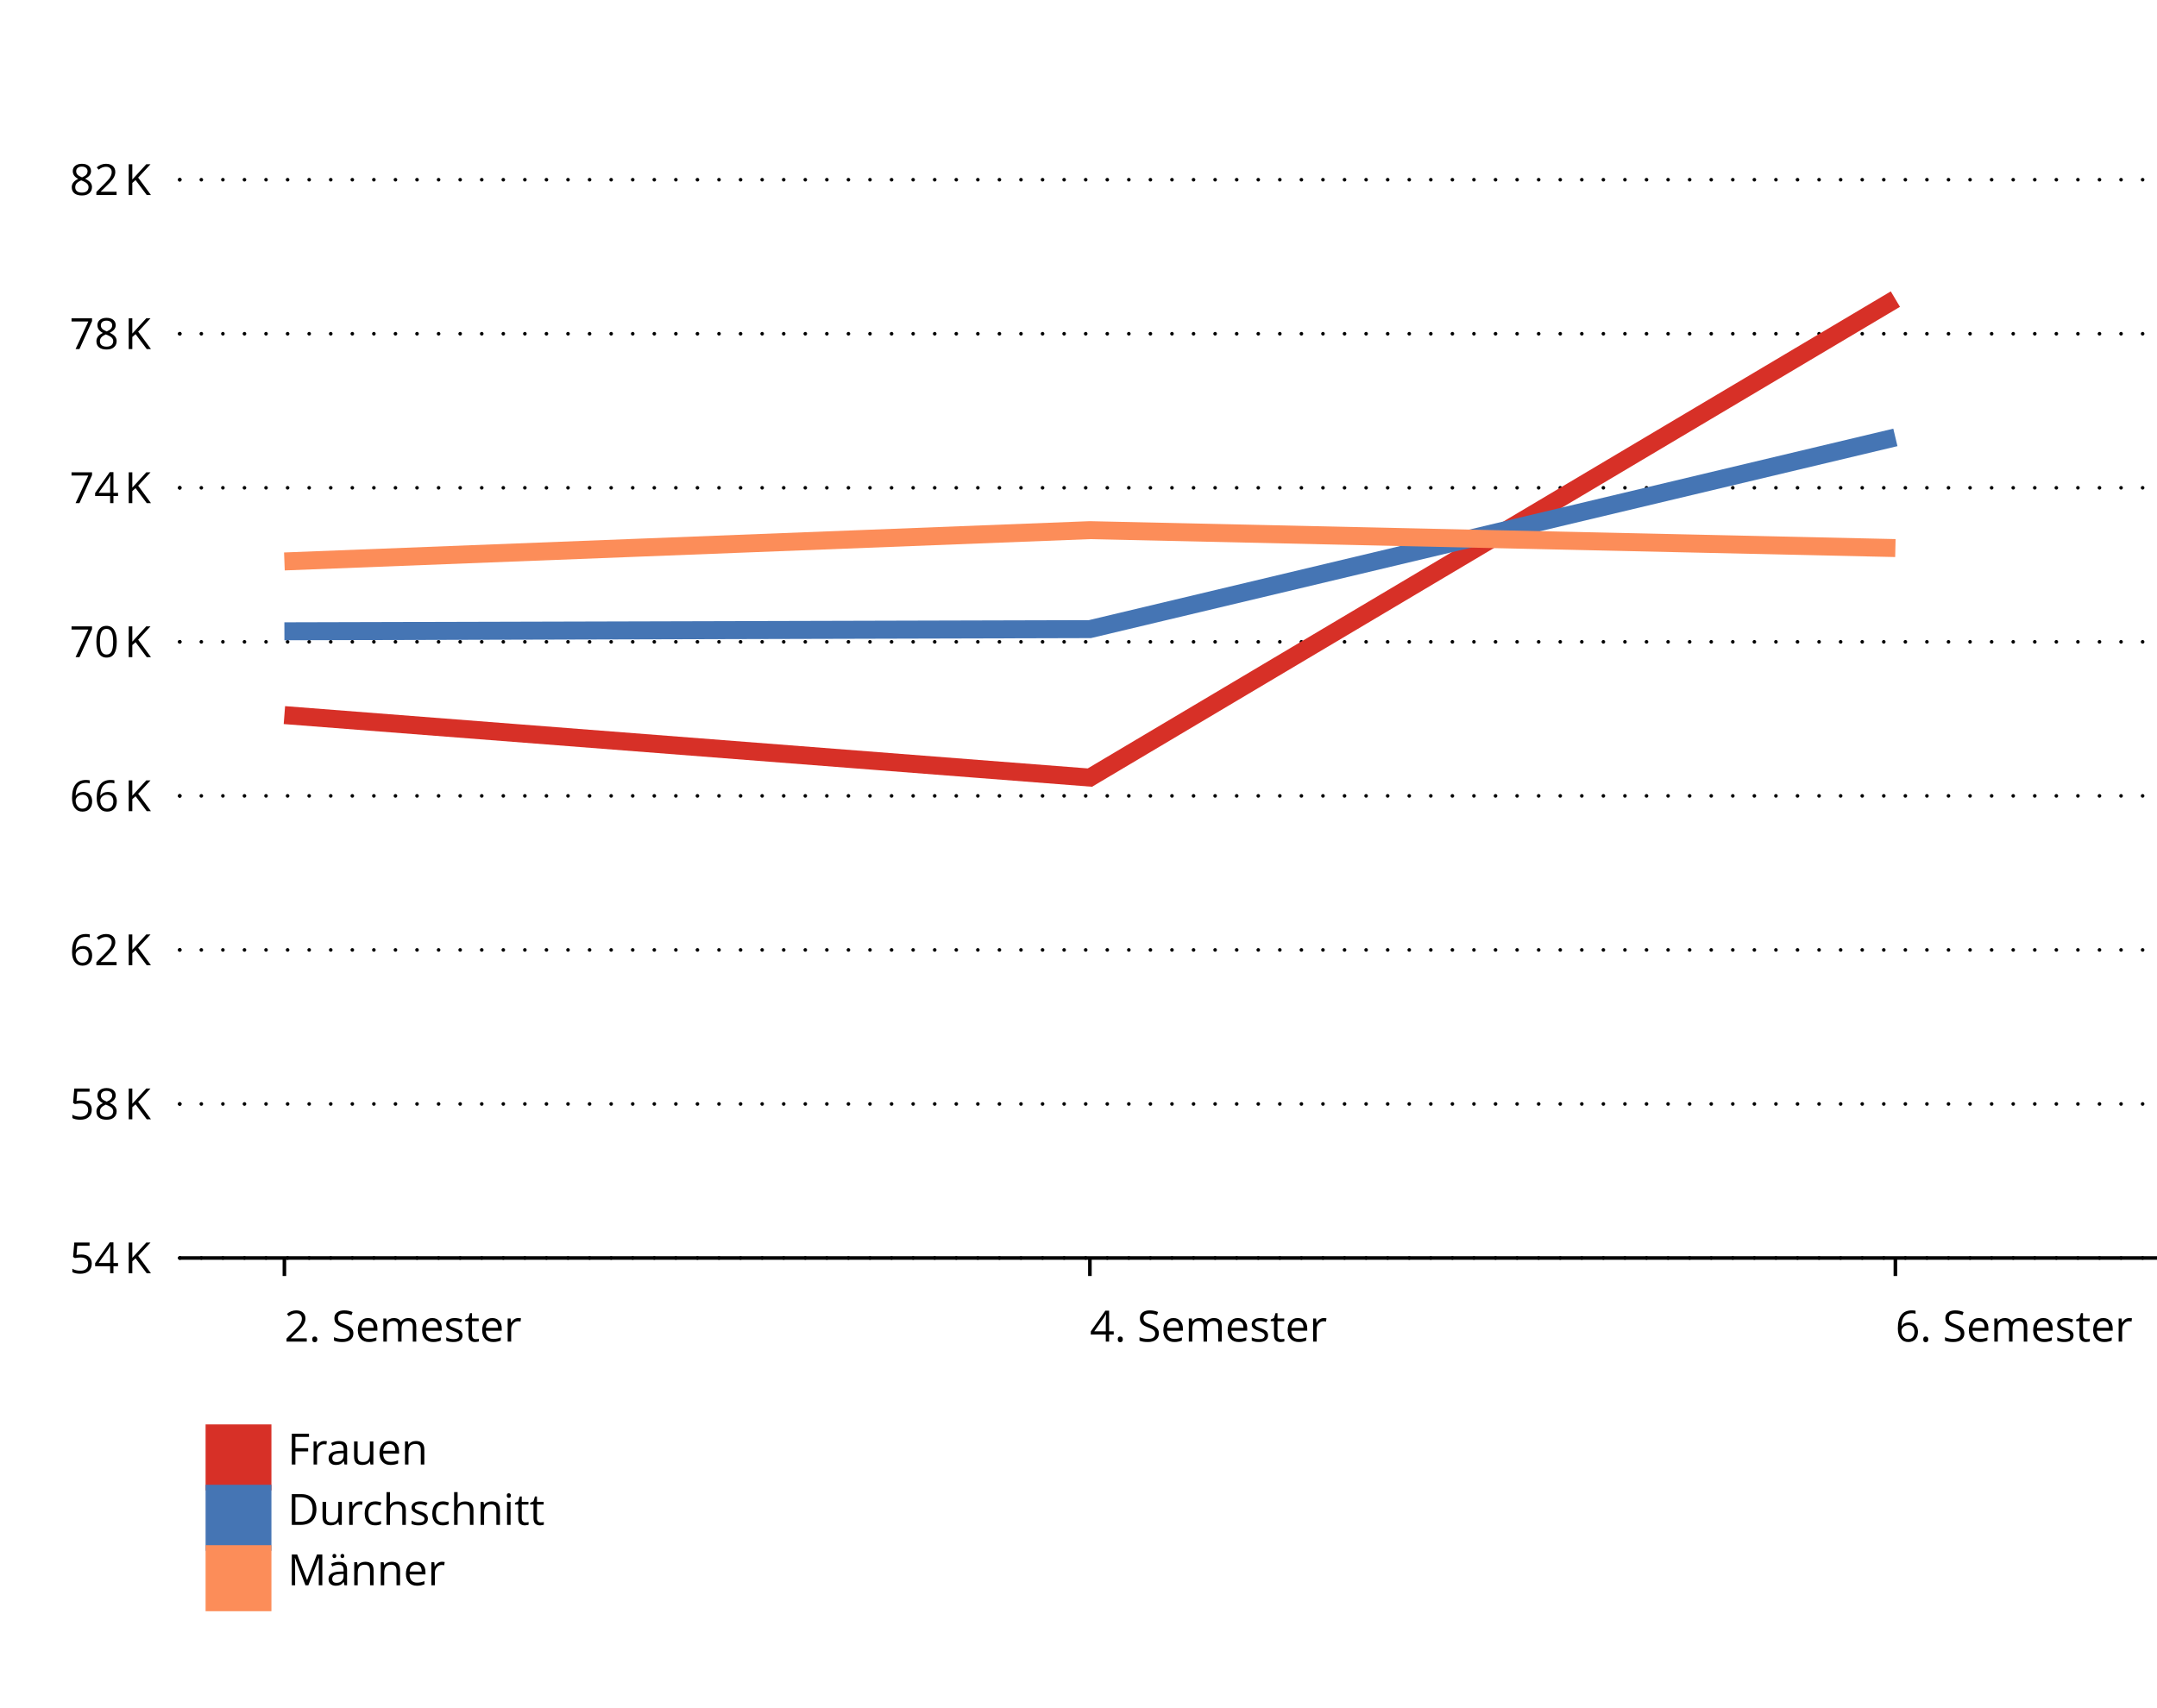
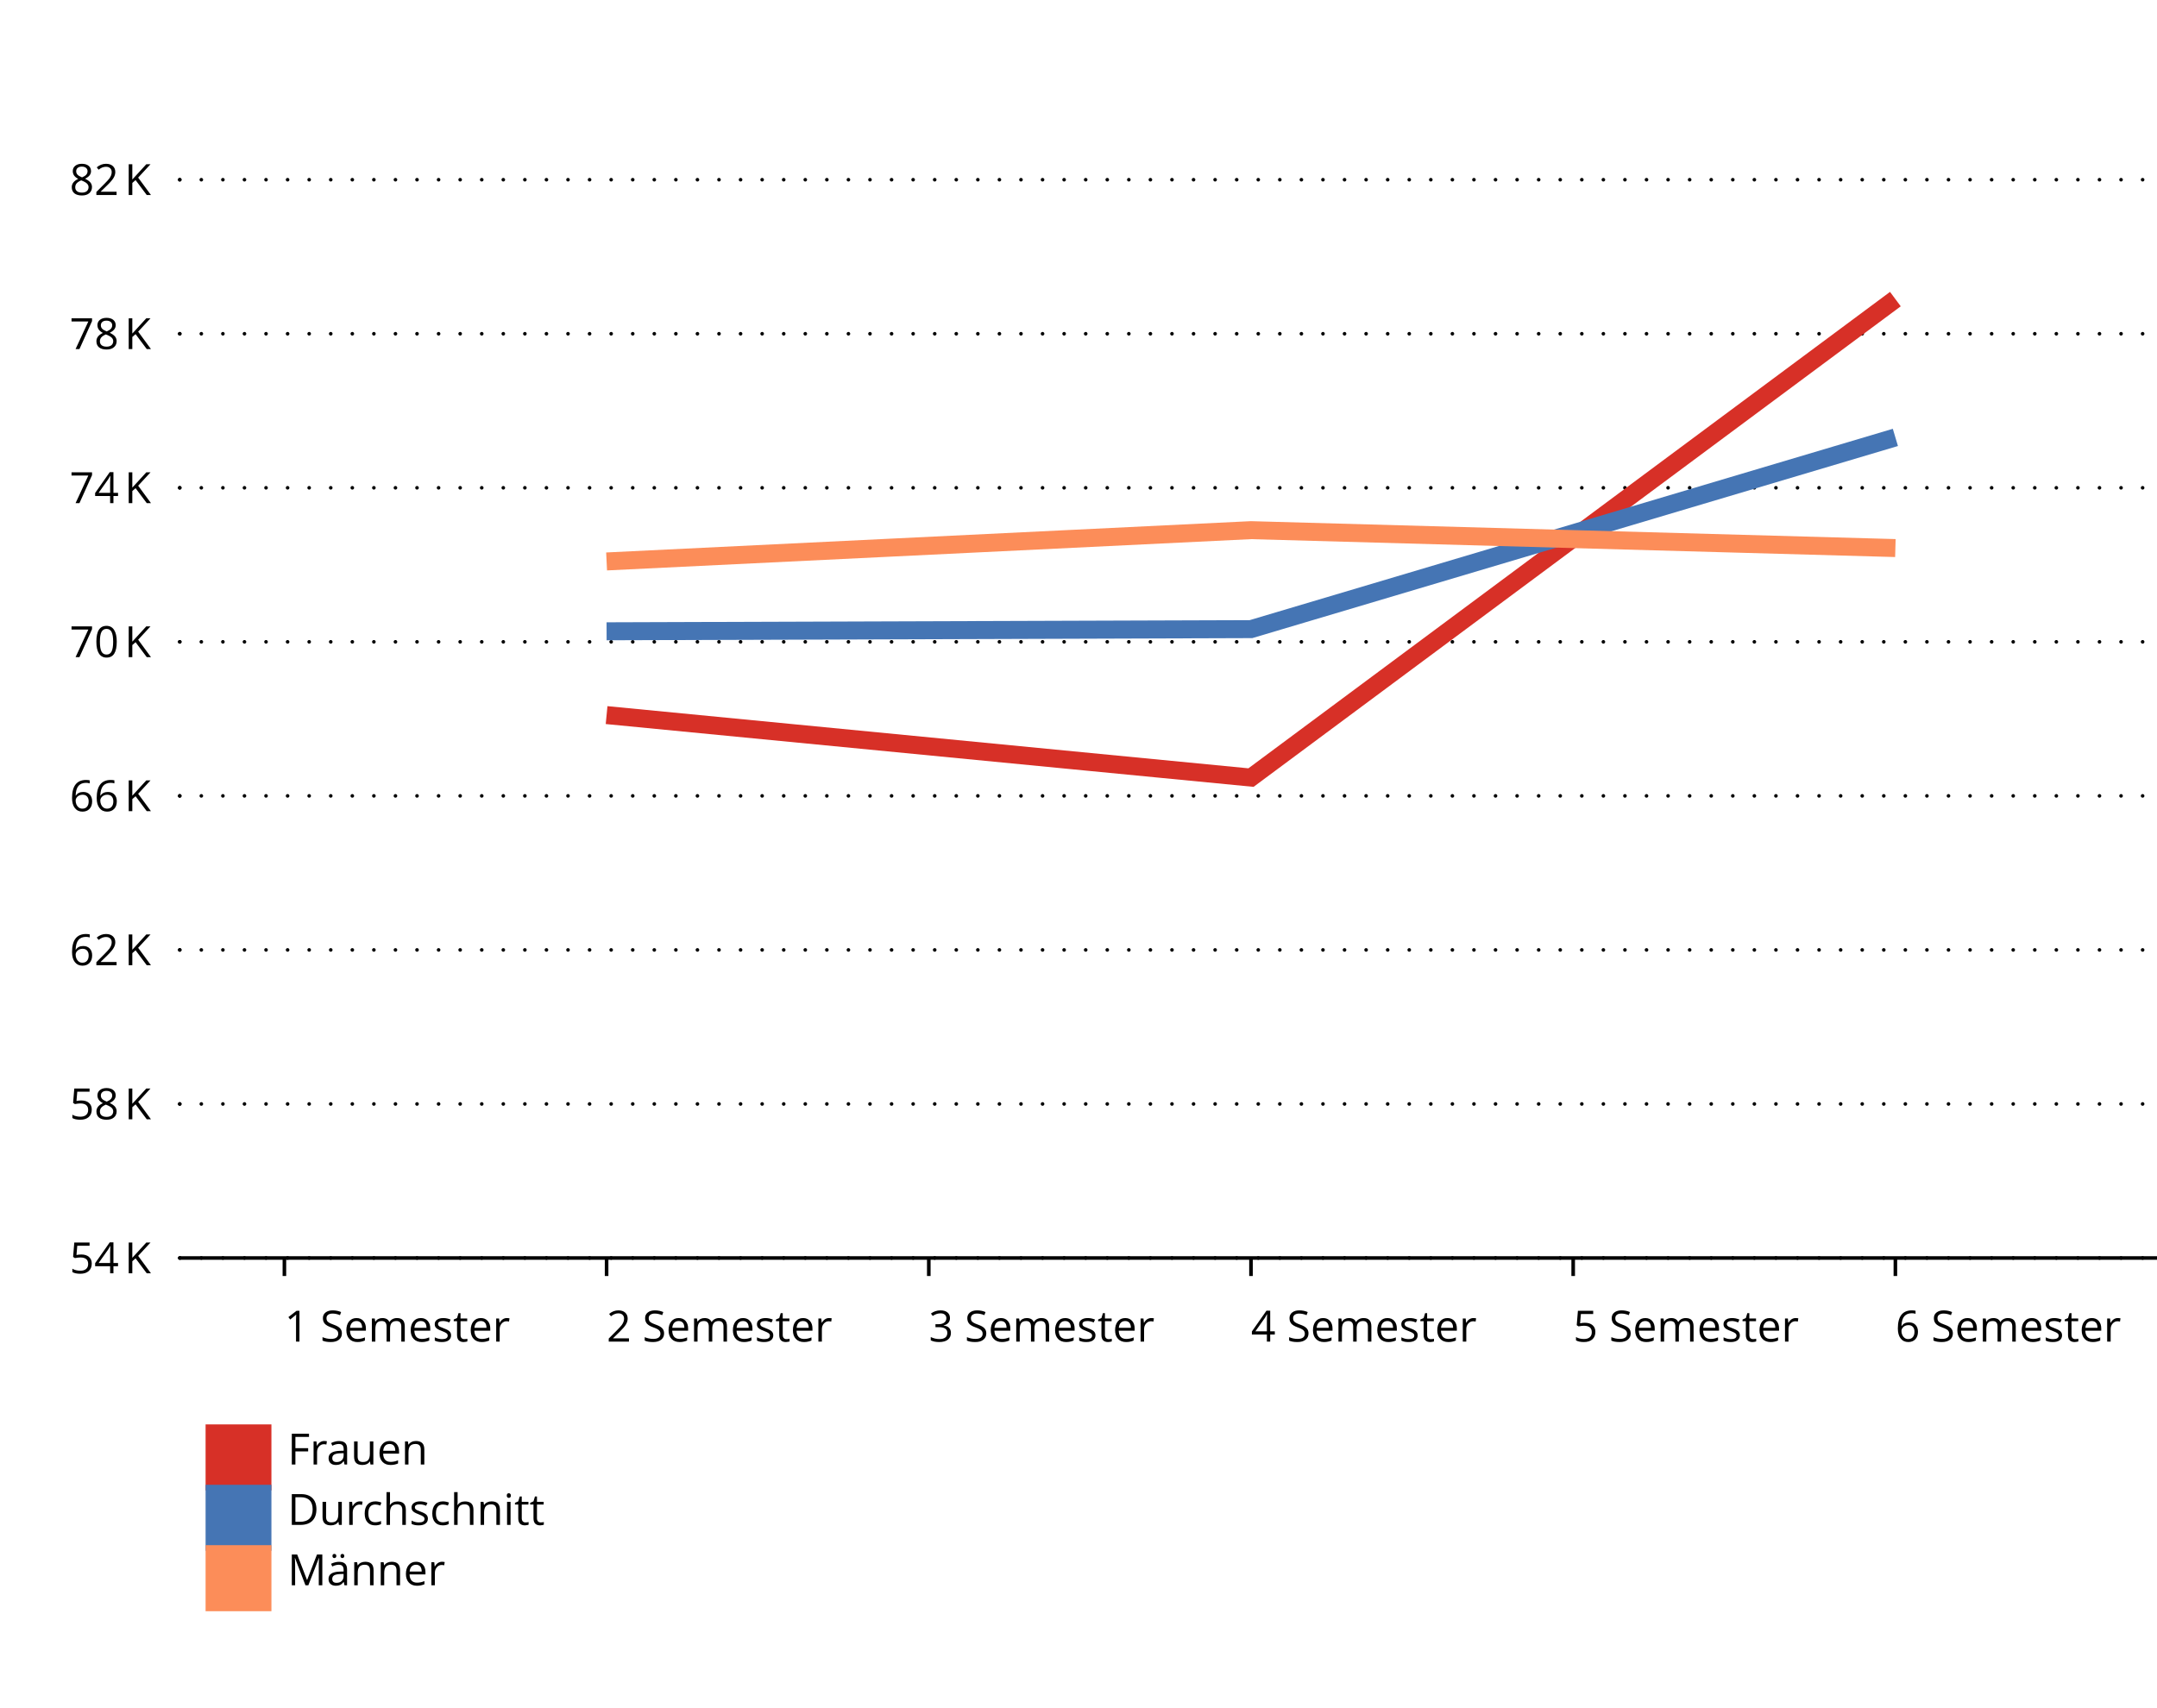
<svg xmlns="http://www.w3.org/2000/svg" viewBox="0 0 600 475" style="pointer-events:all;width:100%;height:100%">
  <g>
    <g role="presentation">
      <line x1="50" x2="600" y1="350" y2="350" style="stroke:#000000;fill:transparent;stroke-width:1;stroke-linecap:butt;stroke-linejoin:round" role="presentation" shape-rendering="auto" vector-effect="non-scaling-stroke" />
      <g role="presentation">
        <line x1="79.109" x2="79.109" y1="350" y2="50" style="stroke:transparent;fill:none;stroke-width:1;stroke-linecap:round;stroke-linejoin:round;pointer-events:visible" role="presentation" shape-rendering="auto" vector-effect="non-scaling-stroke" />
        <line x1="79.109" x2="79.109" y1="350" y2="355" style="stroke:#000000;fill:transparent;size:5px;stroke-width:1;stroke-linecap:butt;stroke-linejoin:round" role="presentation" shape-rendering="auto" vector-effect="non-scaling-stroke" />
        <text direction="inherit" x="79.109" dx="0" y="363" dy="10.26">
-           <tspan x="79.109" dx="0" text-anchor="start" style="text-anchor:start;font-family:'Open Sans', 'Helvetica Neue', Helvetica, sans-serif;font-size:12px;letter-spacing:normal;padding:8px;fill:#000000;stroke:transparent;stroke-width:0">2. Semester</tspan>
+           <tspan x="79.109" dx="0" text-anchor="start" style="text-anchor:start;font-family:'Open Sans', 'Helvetica Neue', Helvetica, sans-serif;font-size:12px;letter-spacing:normal;padding:8px;fill:#000000;stroke:transparent;stroke-width:0">1 Semester</tspan>
        </text>
      </g>
      <g role="presentation">
-         <line x1="303.168" x2="303.168" y1="350" y2="50" style="stroke:transparent;fill:none;stroke-width:1;stroke-linecap:round;stroke-linejoin:round;pointer-events:visible" role="presentation" shape-rendering="auto" vector-effect="non-scaling-stroke" />
-         <line x1="303.168" x2="303.168" y1="350" y2="355" style="stroke:#000000;fill:transparent;size:5px;stroke-width:1;stroke-linecap:butt;stroke-linejoin:round" role="presentation" shape-rendering="auto" vector-effect="non-scaling-stroke" />
-         <text direction="inherit" x="303.168" dx="0" y="363" dy="10.26">
-           <tspan x="303.168" dx="0" text-anchor="start" style="text-anchor:start;font-family:'Open Sans', 'Helvetica Neue', Helvetica, sans-serif;font-size:12px;letter-spacing:normal;padding:8px;fill:#000000;stroke:transparent;stroke-width:0">4. Semester</tspan>
+         <line x1="168.733" x2="168.733" y1="350" y2="50" style="stroke:transparent;fill:none;stroke-width:1;stroke-linecap:round;stroke-linejoin:round;pointer-events:visible" role="presentation" shape-rendering="auto" vector-effect="non-scaling-stroke" />
+         <line x1="168.733" x2="168.733" y1="350" y2="355" style="stroke:#000000;fill:transparent;size:5px;stroke-width:1;stroke-linecap:butt;stroke-linejoin:round" role="presentation" shape-rendering="auto" vector-effect="non-scaling-stroke" />
+         <text direction="inherit" x="168.733" dx="0" y="363" dy="10.26">
+           <tspan x="168.733" dx="0" text-anchor="start" style="text-anchor:start;font-family:'Open Sans', 'Helvetica Neue', Helvetica, sans-serif;font-size:12px;letter-spacing:normal;padding:8px;fill:#000000;stroke:transparent;stroke-width:0">2 Semester</tspan>
+         </text>
+       </g>
+       <g role="presentation">
+         <line x1="258.356" x2="258.356" y1="350" y2="50" style="stroke:transparent;fill:none;stroke-width:1;stroke-linecap:round;stroke-linejoin:round;pointer-events:visible" role="presentation" shape-rendering="auto" vector-effect="non-scaling-stroke" />
+         <line x1="258.356" x2="258.356" y1="350" y2="355" style="stroke:#000000;fill:transparent;size:5px;stroke-width:1;stroke-linecap:butt;stroke-linejoin:round" role="presentation" shape-rendering="auto" vector-effect="non-scaling-stroke" />
+         <text direction="inherit" x="258.356" dx="0" y="363" dy="10.26">
+           <tspan x="258.356" dx="0" text-anchor="start" style="text-anchor:start;font-family:'Open Sans', 'Helvetica Neue', Helvetica, sans-serif;font-size:12px;letter-spacing:normal;padding:8px;fill:#000000;stroke:transparent;stroke-width:0">3 Semester</tspan>
+         </text>
+       </g>
+       <g role="presentation">
+         <line x1="347.98" x2="347.98" y1="350" y2="50" style="stroke:transparent;fill:none;stroke-width:1;stroke-linecap:round;stroke-linejoin:round;pointer-events:visible" role="presentation" shape-rendering="auto" vector-effect="non-scaling-stroke" />
+         <line x1="347.98" x2="347.98" y1="350" y2="355" style="stroke:#000000;fill:transparent;size:5px;stroke-width:1;stroke-linecap:butt;stroke-linejoin:round" role="presentation" shape-rendering="auto" vector-effect="non-scaling-stroke" />
+         <text direction="inherit" x="347.98" dx="0" y="363" dy="10.26">
+           <tspan x="347.98" dx="0" text-anchor="start" style="text-anchor:start;font-family:'Open Sans', 'Helvetica Neue', Helvetica, sans-serif;font-size:12px;letter-spacing:normal;padding:8px;fill:#000000;stroke:transparent;stroke-width:0">4 Semester</tspan>
+         </text>
+       </g>
+       <g role="presentation">
+         <line x1="437.604" x2="437.604" y1="350" y2="50" style="stroke:transparent;fill:none;stroke-width:1;stroke-linecap:round;stroke-linejoin:round;pointer-events:visible" role="presentation" shape-rendering="auto" vector-effect="non-scaling-stroke" />
+         <line x1="437.604" x2="437.604" y1="350" y2="355" style="stroke:#000000;fill:transparent;size:5px;stroke-width:1;stroke-linecap:butt;stroke-linejoin:round" role="presentation" shape-rendering="auto" vector-effect="non-scaling-stroke" />
+         <text direction="inherit" x="437.604" dx="0" y="363" dy="10.26">
+           <tspan x="437.604" dx="0" text-anchor="start" style="text-anchor:start;font-family:'Open Sans', 'Helvetica Neue', Helvetica, sans-serif;font-size:12px;letter-spacing:normal;padding:8px;fill:#000000;stroke:transparent;stroke-width:0">5 Semester</tspan>
        </text>
      </g>
      <g role="presentation">
        <line x1="527.227" x2="527.227" y1="350" y2="50" style="stroke:transparent;fill:none;stroke-width:1;stroke-linecap:round;stroke-linejoin:round;pointer-events:visible" role="presentation" shape-rendering="auto" vector-effect="non-scaling-stroke" />
        <line x1="527.227" x2="527.227" y1="350" y2="355" style="stroke:#000000;fill:transparent;size:5px;stroke-width:1;stroke-linecap:butt;stroke-linejoin:round" role="presentation" shape-rendering="auto" vector-effect="non-scaling-stroke" />
        <text direction="inherit" x="527.227" dx="0" y="363" dy="10.26">
-           <tspan x="527.227" dx="0" text-anchor="start" style="text-anchor:start;font-family:'Open Sans', 'Helvetica Neue', Helvetica, sans-serif;font-size:12px;letter-spacing:normal;padding:8px;fill:#000000;stroke:transparent;stroke-width:0">6. Semester</tspan>
+           <tspan x="527.227" dx="0" text-anchor="start" style="text-anchor:start;font-family:'Open Sans', 'Helvetica Neue', Helvetica, sans-serif;font-size:12px;letter-spacing:normal;padding:8px;fill:#000000;stroke:transparent;stroke-width:0">6 Semester</tspan>
        </text>
      </g>
    </g>
    <g role="presentation">
      <line x1="50" x2="50" y1="50" y2="350" style="stroke:transparent;fill:transparent;stroke-width:1;stroke-linecap:butt;stroke-linejoin:round" role="presentation" shape-rendering="auto" vector-effect="non-scaling-stroke" />
      <g role="presentation">
        <line x1="50" x2="600" y1="350" y2="350" style="stroke:#000000;stroke-dasharray:0, 6;pointer-events:visible;fill:none;stroke-width:1;stroke-linecap:round;stroke-linejoin:round" role="presentation" shape-rendering="auto" vector-effect="non-scaling-stroke" />
        <line x1="50" x2="50" y1="350" y2="350" style="stroke:#000000;size:0;stroke-linecap:round;stroke-linejoin:round;fill:transparent;stroke-width:1" role="presentation" shape-rendering="auto" vector-effect="non-scaling-stroke" />
        <text direction="inherit" x="42" dx="0" y="350" dy="4.26">
          <tspan x="42" dx="0" text-anchor="end" style="text-anchor:end;font-family:'Open Sans', 'Helvetica Neue', Helvetica, sans-serif;font-size:12px;letter-spacing:normal;padding:8px;fill:#000000;stroke:transparent;stroke-width:0">54 K</tspan>
        </text>
      </g>
      <g role="presentation">
        <line x1="50" x2="600" y1="307.143" y2="307.143" style="stroke:#000000;stroke-dasharray:0, 6;pointer-events:visible;fill:none;stroke-width:1;stroke-linecap:round;stroke-linejoin:round" role="presentation" shape-rendering="auto" vector-effect="non-scaling-stroke" />
        <line x1="50" x2="50" y1="307.143" y2="307.143" style="stroke:#000000;size:0;stroke-linecap:round;stroke-linejoin:round;fill:transparent;stroke-width:1" role="presentation" shape-rendering="auto" vector-effect="non-scaling-stroke" />
        <text direction="inherit" x="42" dx="0" y="307.143" dy="4.26">
          <tspan x="42" dx="0" text-anchor="end" style="text-anchor:end;font-family:'Open Sans', 'Helvetica Neue', Helvetica, sans-serif;font-size:12px;letter-spacing:normal;padding:8px;fill:#000000;stroke:transparent;stroke-width:0">58 K</tspan>
        </text>
      </g>
      <g role="presentation">
        <line x1="50" x2="600" y1="264.286" y2="264.286" style="stroke:#000000;stroke-dasharray:0, 6;pointer-events:visible;fill:none;stroke-width:1;stroke-linecap:round;stroke-linejoin:round" role="presentation" shape-rendering="auto" vector-effect="non-scaling-stroke" />
        <line x1="50" x2="50" y1="264.286" y2="264.286" style="stroke:#000000;size:0;stroke-linecap:round;stroke-linejoin:round;fill:transparent;stroke-width:1" role="presentation" shape-rendering="auto" vector-effect="non-scaling-stroke" />
        <text direction="inherit" x="42" dx="0" y="264.286" dy="4.26">
          <tspan x="42" dx="0" text-anchor="end" style="text-anchor:end;font-family:'Open Sans', 'Helvetica Neue', Helvetica, sans-serif;font-size:12px;letter-spacing:normal;padding:8px;fill:#000000;stroke:transparent;stroke-width:0">62 K</tspan>
        </text>
      </g>
      <g role="presentation">
        <line x1="50" x2="600" y1="221.429" y2="221.429" style="stroke:#000000;stroke-dasharray:0, 6;pointer-events:visible;fill:none;stroke-width:1;stroke-linecap:round;stroke-linejoin:round" role="presentation" shape-rendering="auto" vector-effect="non-scaling-stroke" />
        <line x1="50" x2="50" y1="221.429" y2="221.429" style="stroke:#000000;size:0;stroke-linecap:round;stroke-linejoin:round;fill:transparent;stroke-width:1" role="presentation" shape-rendering="auto" vector-effect="non-scaling-stroke" />
        <text direction="inherit" x="42" dx="0" y="221.429" dy="4.26">
          <tspan x="42" dx="0" text-anchor="end" style="text-anchor:end;font-family:'Open Sans', 'Helvetica Neue', Helvetica, sans-serif;font-size:12px;letter-spacing:normal;padding:8px;fill:#000000;stroke:transparent;stroke-width:0">66 K</tspan>
        </text>
      </g>
      <g role="presentation">
        <line x1="50" x2="600" y1="178.571" y2="178.571" style="stroke:#000000;stroke-dasharray:0, 6;pointer-events:visible;fill:none;stroke-width:1;stroke-linecap:round;stroke-linejoin:round" role="presentation" shape-rendering="auto" vector-effect="non-scaling-stroke" />
        <line x1="50" x2="50" y1="178.571" y2="178.571" style="stroke:#000000;size:0;stroke-linecap:round;stroke-linejoin:round;fill:transparent;stroke-width:1" role="presentation" shape-rendering="auto" vector-effect="non-scaling-stroke" />
        <text direction="inherit" x="42" dx="0" y="178.571" dy="4.26">
          <tspan x="42" dx="0" text-anchor="end" style="text-anchor:end;font-family:'Open Sans', 'Helvetica Neue', Helvetica, sans-serif;font-size:12px;letter-spacing:normal;padding:8px;fill:#000000;stroke:transparent;stroke-width:0">70 K</tspan>
        </text>
      </g>
      <g role="presentation">
        <line x1="50" x2="600" y1="135.714" y2="135.714" style="stroke:#000000;stroke-dasharray:0, 6;pointer-events:visible;fill:none;stroke-width:1;stroke-linecap:round;stroke-linejoin:round" role="presentation" shape-rendering="auto" vector-effect="non-scaling-stroke" />
        <line x1="50" x2="50" y1="135.714" y2="135.714" style="stroke:#000000;size:0;stroke-linecap:round;stroke-linejoin:round;fill:transparent;stroke-width:1" role="presentation" shape-rendering="auto" vector-effect="non-scaling-stroke" />
        <text direction="inherit" x="42" dx="0" y="135.714" dy="4.26">
          <tspan x="42" dx="0" text-anchor="end" style="text-anchor:end;font-family:'Open Sans', 'Helvetica Neue', Helvetica, sans-serif;font-size:12px;letter-spacing:normal;padding:8px;fill:#000000;stroke:transparent;stroke-width:0">74 K</tspan>
        </text>
      </g>
      <g role="presentation">
        <line x1="50" x2="600" y1="92.857" y2="92.857" style="stroke:#000000;stroke-dasharray:0, 6;pointer-events:visible;fill:none;stroke-width:1;stroke-linecap:round;stroke-linejoin:round" role="presentation" shape-rendering="auto" vector-effect="non-scaling-stroke" />
        <line x1="50" x2="50" y1="92.857" y2="92.857" style="stroke:#000000;size:0;stroke-linecap:round;stroke-linejoin:round;fill:transparent;stroke-width:1" role="presentation" shape-rendering="auto" vector-effect="non-scaling-stroke" />
        <text direction="inherit" x="42" dx="0" y="92.857" dy="4.26">
          <tspan x="42" dx="0" text-anchor="end" style="text-anchor:end;font-family:'Open Sans', 'Helvetica Neue', Helvetica, sans-serif;font-size:12px;letter-spacing:normal;padding:8px;fill:#000000;stroke:transparent;stroke-width:0">78 K</tspan>
        </text>
      </g>
      <g role="presentation">
        <line x1="50" x2="600" y1="50" y2="50" style="stroke:#000000;stroke-dasharray:0, 6;pointer-events:visible;fill:none;stroke-width:1;stroke-linecap:round;stroke-linejoin:round" role="presentation" shape-rendering="auto" vector-effect="non-scaling-stroke" />
        <line x1="50" x2="50" y1="50" y2="50" style="stroke:#000000;size:0;stroke-linecap:round;stroke-linejoin:round;fill:transparent;stroke-width:1" role="presentation" shape-rendering="auto" vector-effect="non-scaling-stroke" />
        <text direction="inherit" x="42" dx="0" y="50" dy="4.26">
          <tspan x="42" dx="0" text-anchor="end" style="text-anchor:end;font-family:'Open Sans', 'Helvetica Neue', Helvetica, sans-serif;font-size:12px;letter-spacing:normal;padding:8px;fill:#000000;stroke:transparent;stroke-width:0">82 K</tspan>
        </text>
      </g>
    </g>
    <text direction="inherit" x="55" dx="0" y="420" dy="-8.28">
      <tspan x="55" dx="0" text-anchor="start" style="font-size:24px;fill:#d73027;font-family:'Gill Sans', 'Gill Sans MT', 'Ser­avek', 'Trebuchet MS', sans-serif;stroke:transparent">■</tspan>
      <tspan x="55" dx="0" dy="16.8" text-anchor="start" style="font-size:24px;fill:#4575b4;font-family:'Gill Sans', 'Gill Sans MT', 'Ser­avek', 'Trebuchet MS', sans-serif;stroke:transparent">■</tspan>
      <tspan x="55" dx="0" dy="16.8" text-anchor="start" style="font-size:24px;fill:#fc8d59;font-family:'Gill Sans', 'Gill Sans MT', 'Ser­avek', 'Trebuchet MS', sans-serif;stroke:transparent">■</tspan>
    </text>
    <text direction="inherit" x="80" dx="0" y="420" dy="-12.54">
      <tspan x="80" dx="0" text-anchor="start" style="text-anchor:start;font-family:'Open Sans', 'Helvetica Neue', Helvetica, sans-serif;font-size:12px;letter-spacing:normal;padding:8px;fill:#000000;stroke:transparent;stroke-width:0;parent:[object Object]">Frauen</tspan>
      <tspan x="80" dx="0" dy="16.8" text-anchor="start" style="text-anchor:start;font-family:'Open Sans', 'Helvetica Neue', Helvetica, sans-serif;font-size:12px;letter-spacing:normal;padding:8px;fill:#000000;stroke:transparent;stroke-width:0;parent:[object Object]">Durchschnitt</tspan>
      <tspan x="80" dx="0" dy="16.8" text-anchor="start" style="text-anchor:start;font-family:'Open Sans', 'Helvetica Neue', Helvetica, sans-serif;font-size:12px;letter-spacing:normal;padding:8px;fill:#000000;stroke:transparent;stroke-width:0;parent:[object Object]">Männer</tspan>
    </text>
    <g style="height:100%;width:100%;user-select:none" clip-path="url(#victory-clip-24)">
      <defs>
        <clipPath id="victory-clip-24">
          <rect x="50" y="50" width="550" height="300" role="presentation" shape-rendering="auto" vector-effect="non-scaling-stroke" />
        </clipPath>
      </defs>
-       <path d="M79.109,198.954L303.168,216.339L527.227,83.214" style="fill:transparent;stroke:#d73027;stroke-width:5;opacity:1" role="presentation" shape-rendering="auto" />
+       <path d="M168.733,198.954L347.98,216.339L527.227,83.214" style="fill:transparent;stroke:#d73027;stroke-width:5;opacity:1" role="presentation" shape-rendering="auto" />
    </g>
    <g style="height:100%;width:100%;user-select:none" clip-path="url(#victory-clip-25)">
      <defs>
        <clipPath id="victory-clip-25">
          <rect x="50" y="50" width="550" height="300" role="presentation" shape-rendering="auto" vector-effect="non-scaling-stroke" />
        </clipPath>
      </defs>
-       <path d="M79.109,175.637L303.168,175.036L527.227,121.696" style="fill:transparent;stroke:#4575b4;stroke-width:5;opacity:1" role="presentation" shape-rendering="auto" />
+       <path d="M168.733,175.637L347.98,175.036L527.227,121.696" style="fill:transparent;stroke:#4575b4;stroke-width:5;opacity:1" role="presentation" shape-rendering="auto" />
    </g>
    <g style="height:100%;width:100%;user-select:none" clip-path="url(#victory-clip-26)">
      <defs>
        <clipPath id="victory-clip-26">
          <rect x="50" y="50" width="550" height="300" role="presentation" shape-rendering="auto" vector-effect="non-scaling-stroke" />
        </clipPath>
      </defs>
-       <path d="M79.109,156.205L303.168,147.5L527.227,152.482" style="fill:transparent;stroke:#fc8d59;stroke-width:5;opacity:1" role="presentation" shape-rendering="auto" />
+       <path d="M168.733,156.205L347.98,147.5L527.227,152.482" style="fill:transparent;stroke:#fc8d59;stroke-width:5;opacity:1" role="presentation" shape-rendering="auto" />
    </g>
  </g>
</svg>
